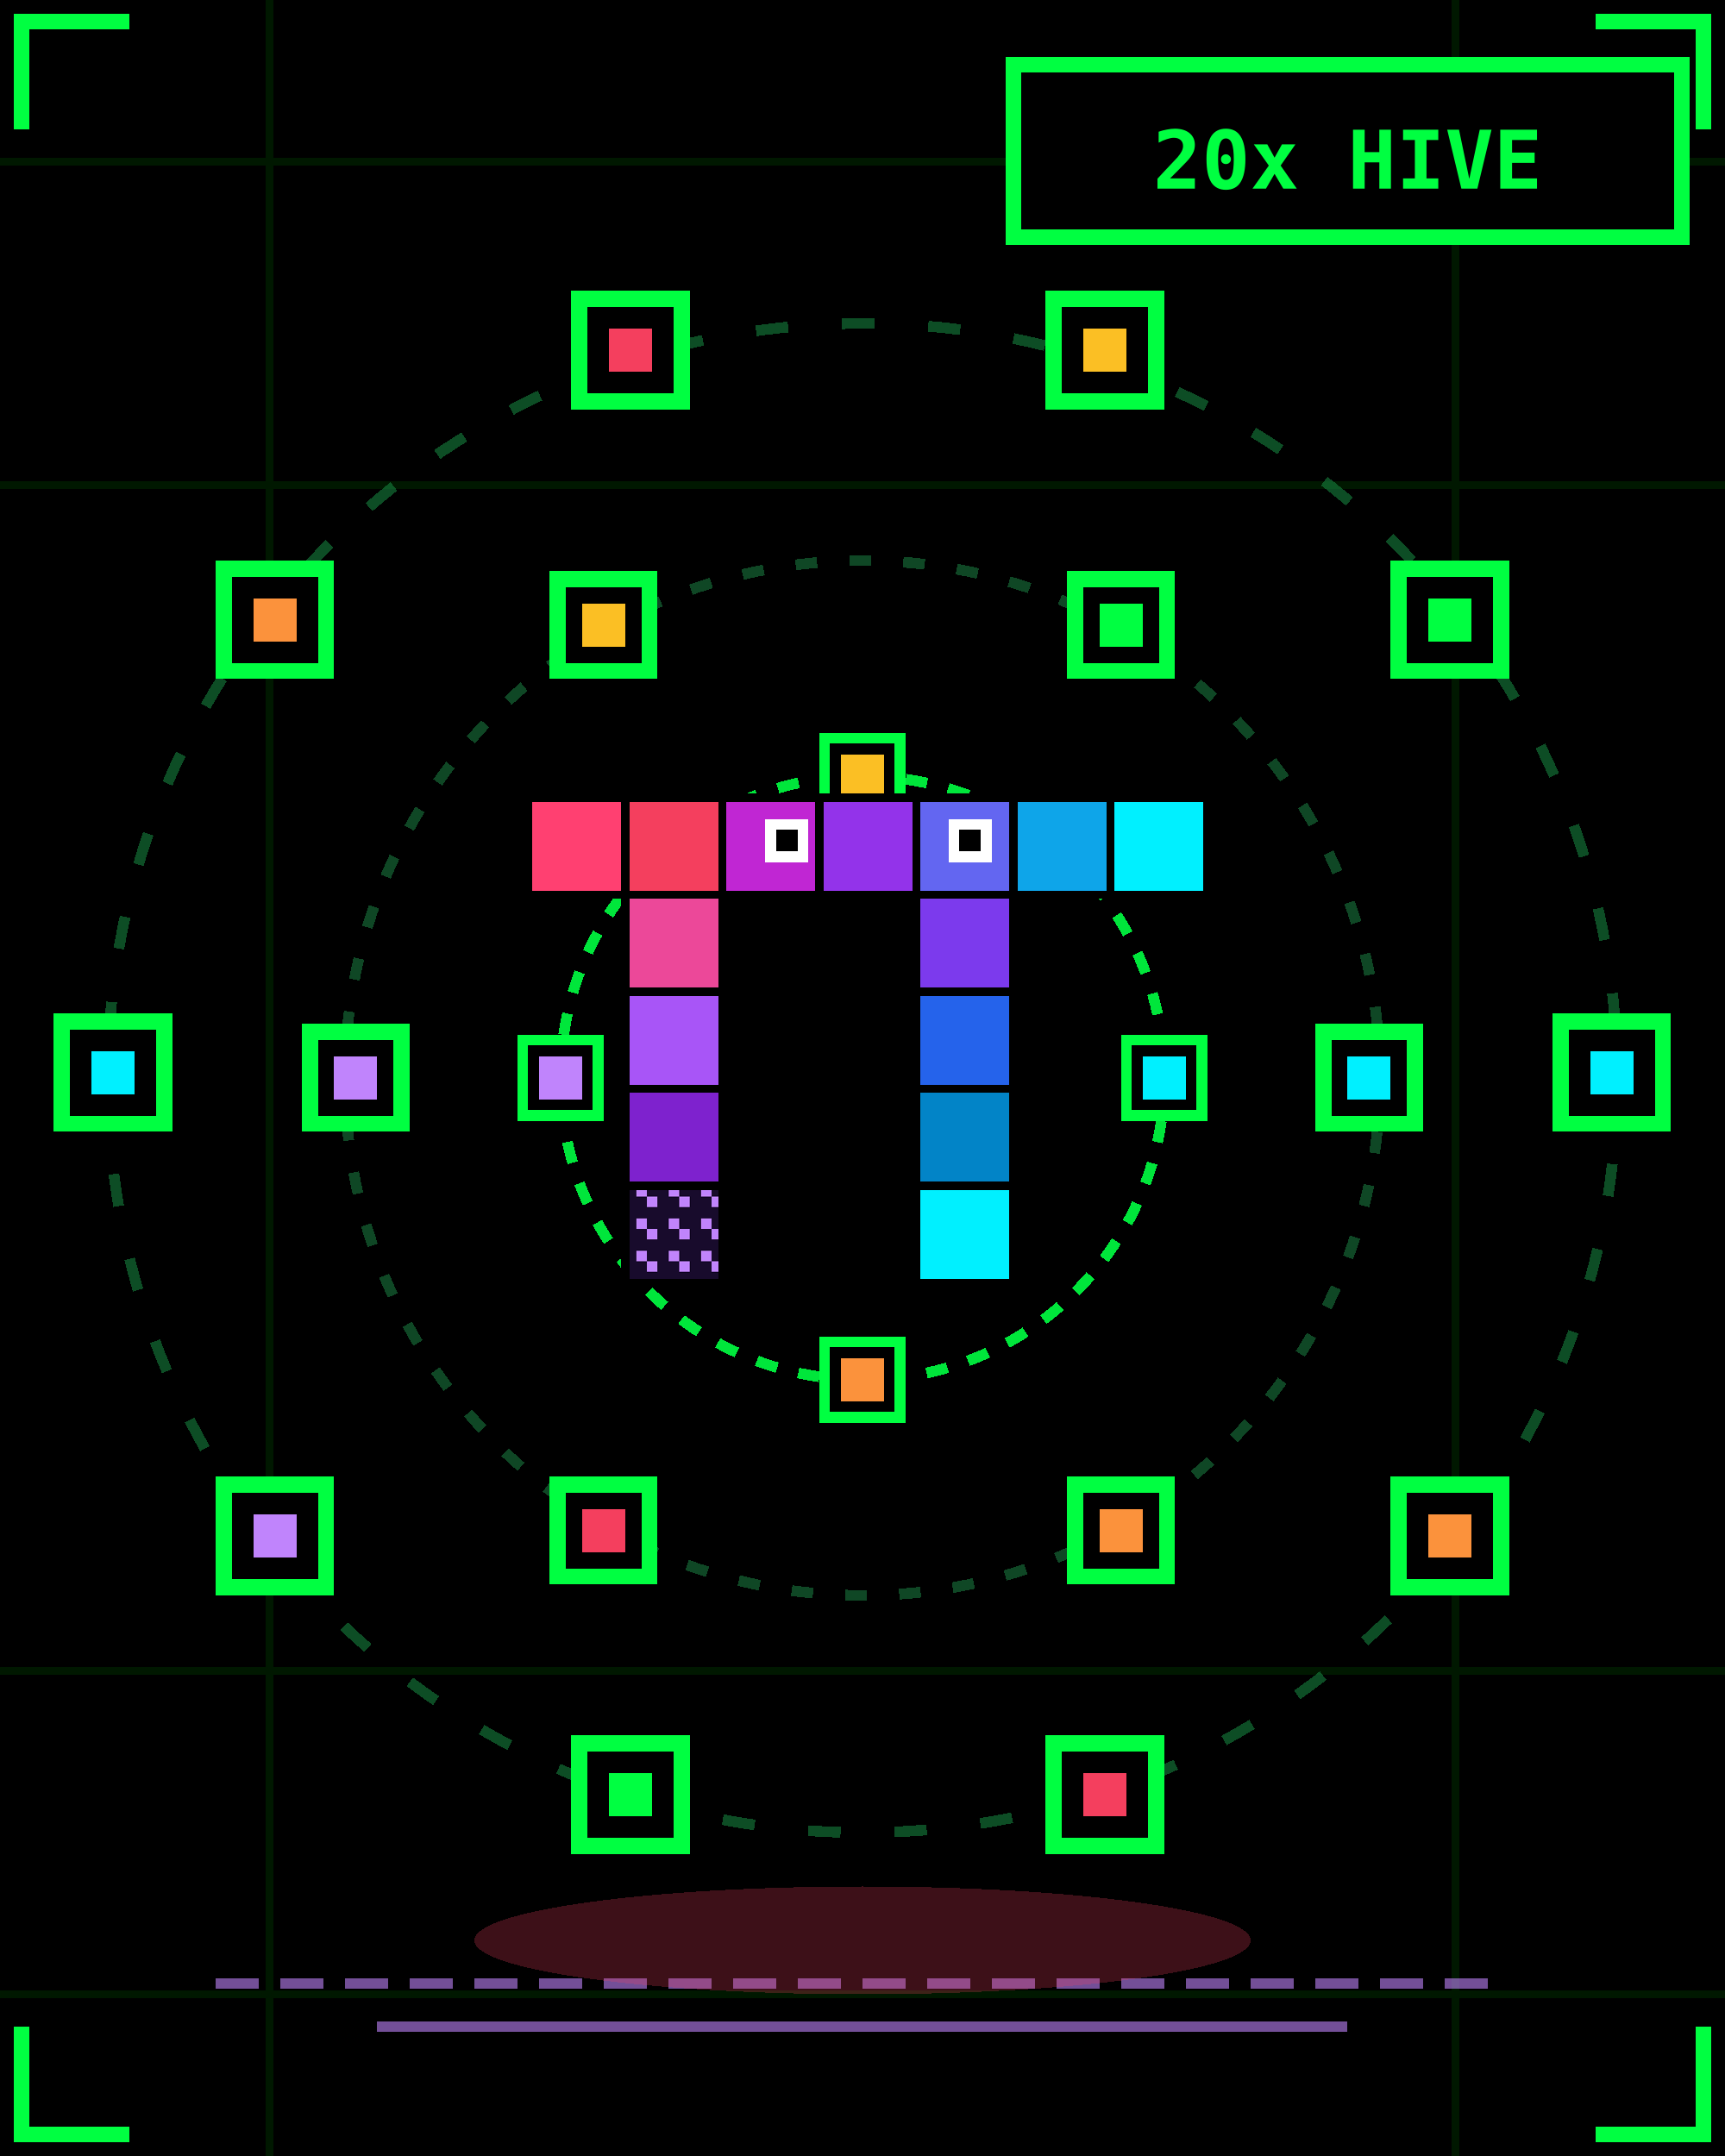
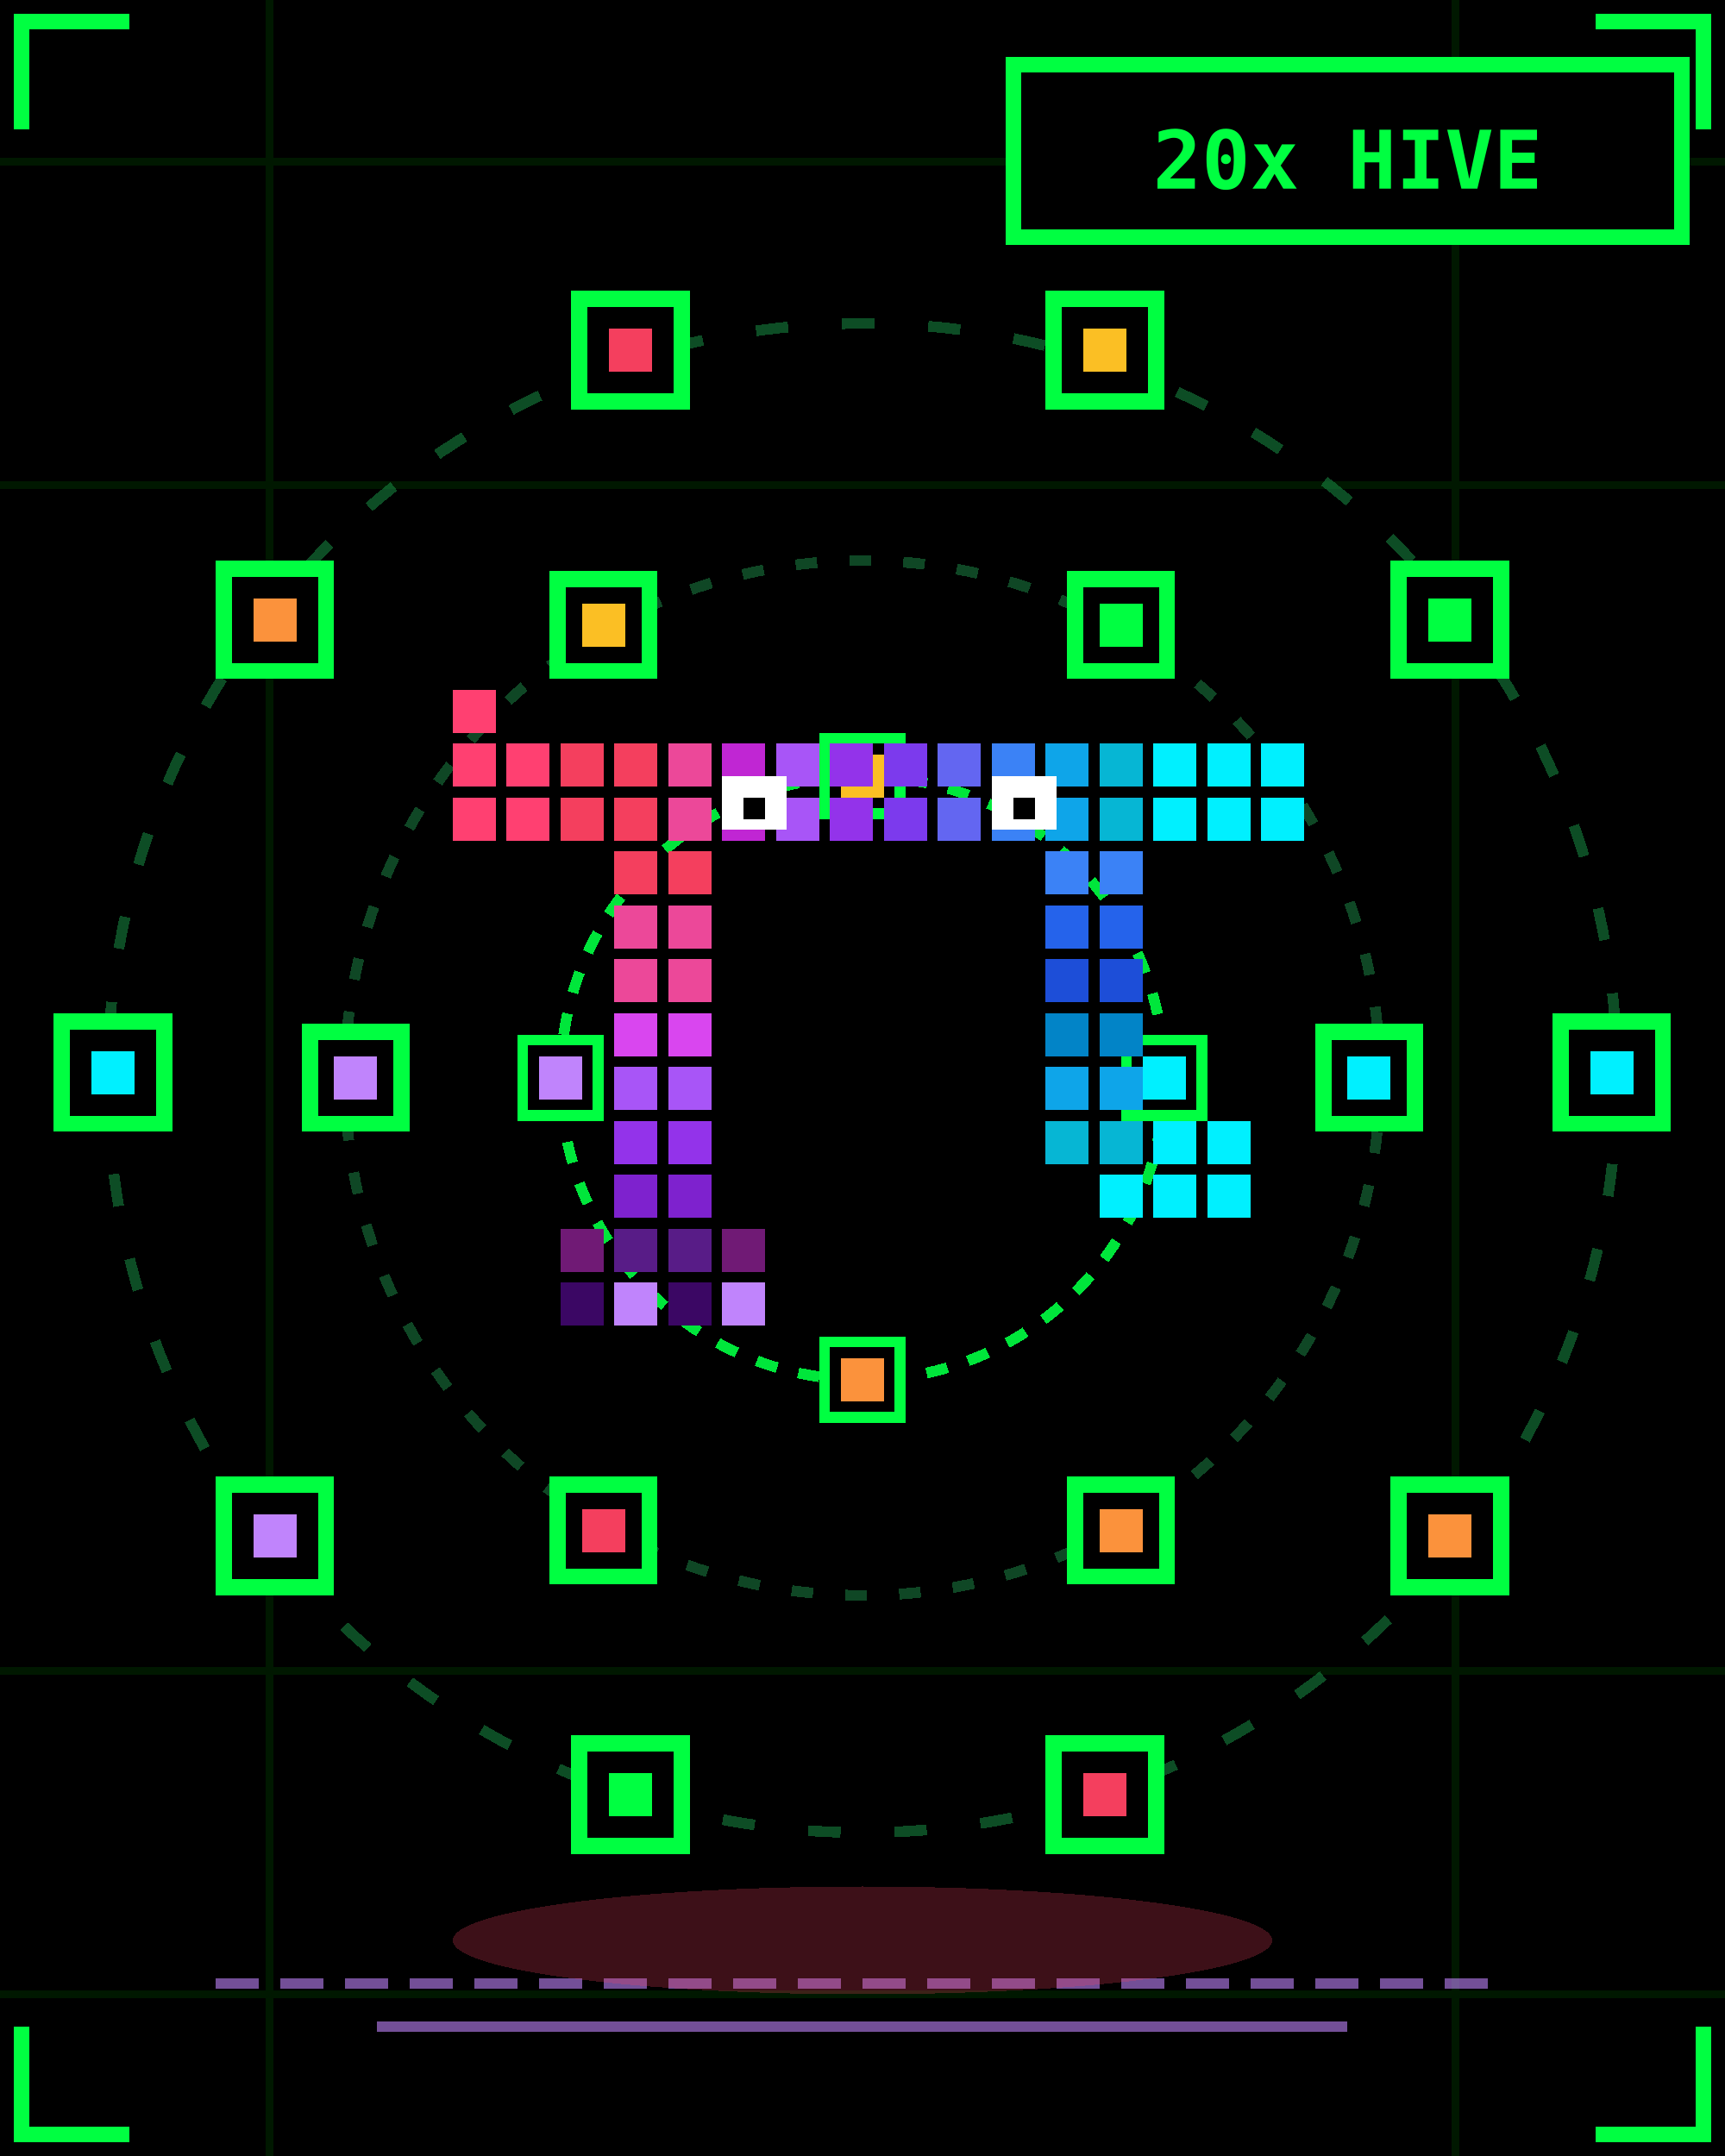
<svg xmlns="http://www.w3.org/2000/svg" viewBox="0 0 160 200" width="100%" height="100%" preserveAspectRatio="none" shape-rendering="crispEdges">
  <defs>
-     <pattern id="piHalftone" x="0" y="0" width="3" height="3" patternUnits="userSpaceOnUse">
-       <rect width="3" height="3" fill="#180b2c" />
-       <rect x="0" y="0" width="1" height="1" fill="#c084fc" />
-       <rect x="2" y="2" width="1" height="1" fill="#c084fc" />
+     <pattern id="piHalftone" x="0" y="0" width="4" height="4" patternUnits="userSpaceOnUse">
+       <rect width="4" height="4" fill="#180b2c" />
+       <rect x="0" y="0" width="2" height="2" fill="#c084fc" />
+       <rect x="2" y="2" width="2" height="2" fill="#c084fc" />
    </pattern>
  </defs>
  <style>
    @keyframes vortexRing1 { 0% { transform: rotate(0deg); } 100% { transform: rotate(360deg); } }
    @keyframes vortexRing2 { 0% { transform: rotate(360deg); } 100% { transform: rotate(0deg); } }
    @keyframes vortexRing3 { 0% { transform: rotate(0deg); } 100% { transform: rotate(360deg); } }
    @keyframes levitateCenter { 0%, 100% { transform: translateY(0px); } 50% { transform: translateY(-4px); } }
    .ring-1 { animation: vortexRing1 8s steps(8) infinite; transform-origin: 80px 100px; }
    .ring-2 { animation: vortexRing2 12s steps(10) infinite; transform-origin: 80px 100px; }
    .ring-3 { animation: vortexRing3 16s steps(14) infinite; transform-origin: 80px 100px; }
    .pip-commander { animation: levitateCenter 1.8s steps(2) infinite; transform-origin: 80px 100px; }
  </style>
  <rect width="160" height="200" fill="#000000" />
  <g stroke="#003b00" stroke-width="0.75" opacity="0.4">
    <line x1="0" y1="15" x2="160" y2="15" />
    <line x1="0" y1="45" x2="160" y2="45" />
    <line x1="0" y1="155" x2="160" y2="155" />
    <line x1="0" y1="185" x2="160" y2="185" />
    <line x1="25" y1="0" x2="25" y2="200" />
    <line x1="135" y1="0" x2="135" y2="200" />
  </g>
  <g stroke="#00ff41" stroke-width="1.5" fill="none">
    <path d="M2,12 L2,2 L12,2" />
    <path d="M158,12 L158,2 L148,2" />
    <path d="M2,188 L2,198 L12,198" />
    <path d="M158,188 L158,198 L148,198" />
  </g>
  <g transform="translate(94, 6)">
    <rect width="62" height="16" fill="#000000" stroke="#00ff41" stroke-width="1.5" />
    <text x="31" y="11.5" font-family="'Fira Code', monospace" font-size="7.5" font-weight="900" fill="#00ff41" text-anchor="middle">20x HIVE</text>
  </g>
  <g opacity="0.6" stroke="#c084fc" stroke-width="1">
    <line x1="20" y1="184" x2="140" y2="184" stroke-dasharray="4,2" />
    <line x1="35" y1="188" x2="125" y2="188" />
  </g>
-   <ellipse cx="80" cy="180" rx="36" ry="5" fill="#f43f5e" opacity="0.25" />
+   <ellipse cx="80" cy="180" rx="38" ry="5" fill="#f43f5e" opacity="0.25" />
  <g class="ring-3">
    <circle cx="80" cy="100" r="70" fill="none" stroke="#15803d" stroke-width="1" stroke-dasharray="3,5" opacity="0.6" />
    <g transform="translate(144, 94)">
      <rect width="11" height="11" fill="#00ff41" />
      <rect x="1.5" y="1.5" width="8" height="8" fill="#000" />
      <rect x="3.5" y="3.5" width="4" height="4" fill="#00f0ff" />
    </g>
    <g transform="translate(129, 137)">
      <rect width="11" height="11" fill="#00ff41" />
      <rect x="1.5" y="1.5" width="8" height="8" fill="#000" />
      <rect x="3.5" y="3.5" width="4" height="4" fill="#fb923c" />
    </g>
    <g transform="translate(97, 161)">
      <rect width="11" height="11" fill="#00ff41" />
      <rect x="1.5" y="1.5" width="8" height="8" fill="#000" />
      <rect x="3.5" y="3.5" width="4" height="4" fill="#f43f5e" />
    </g>
    <g transform="translate(53, 161)">
      <rect width="11" height="11" fill="#00ff41" />
      <rect x="1.5" y="1.5" width="8" height="8" fill="#000" />
      <rect x="3.5" y="3.5" width="4" height="4" fill="#00ff41" />
    </g>
    <g transform="translate(20, 137)">
      <rect width="11" height="11" fill="#00ff41" />
      <rect x="1.5" y="1.5" width="8" height="8" fill="#000" />
      <rect x="3.5" y="3.5" width="4" height="4" fill="#c084fc" />
    </g>
    <g transform="translate(5, 94)">
      <rect width="11" height="11" fill="#00ff41" />
      <rect x="1.5" y="1.5" width="8" height="8" fill="#000" />
      <rect x="3.5" y="3.5" width="4" height="4" fill="#00f0ff" />
    </g>
    <g transform="translate(20, 52)">
      <rect width="11" height="11" fill="#00ff41" />
      <rect x="1.5" y="1.5" width="8" height="8" fill="#000" />
      <rect x="3.5" y="3.5" width="4" height="4" fill="#fb923c" />
    </g>
    <g transform="translate(53, 27)">
      <rect width="11" height="11" fill="#00ff41" />
      <rect x="1.5" y="1.5" width="8" height="8" fill="#000" />
      <rect x="3.5" y="3.5" width="4" height="4" fill="#f43f5e" />
    </g>
    <g transform="translate(97, 27)">
      <rect width="11" height="11" fill="#00ff41" />
      <rect x="1.5" y="1.5" width="8" height="8" fill="#000" />
      <rect x="3.5" y="3.5" width="4" height="4" fill="#fbbf24" />
    </g>
    <g transform="translate(129, 52)">
      <rect width="11" height="11" fill="#00ff41" />
      <rect x="1.5" y="1.5" width="8" height="8" fill="#000" />
      <rect x="3.5" y="3.5" width="4" height="4" fill="#00ff41" />
    </g>
  </g>
  <g class="ring-2">
    <circle cx="80" cy="100" r="48" fill="none" stroke="#166534" stroke-width="1" stroke-dasharray="2,3" opacity="0.7" />
    <g transform="translate(122, 95)">
      <rect width="10" height="10" fill="#00ff41" />
      <rect x="1.5" y="1.5" width="7" height="7" fill="#000" />
      <rect x="3" y="3" width="4" height="4" fill="#00f0ff" />
    </g>
    <g transform="translate(99, 137)">
      <rect width="10" height="10" fill="#00ff41" />
      <rect x="1.5" y="1.5" width="7" height="7" fill="#000" />
      <rect x="3" y="3" width="4" height="4" fill="#fb923c" />
    </g>
    <g transform="translate(51, 137)">
      <rect width="10" height="10" fill="#00ff41" />
      <rect x="1.5" y="1.5" width="7" height="7" fill="#000" />
      <rect x="3" y="3" width="4" height="4" fill="#f43f5e" />
    </g>
    <g transform="translate(28, 95)">
      <rect width="10" height="10" fill="#00ff41" />
      <rect x="1.5" y="1.5" width="7" height="7" fill="#000" />
      <rect x="3" y="3" width="4" height="4" fill="#c084fc" />
    </g>
    <g transform="translate(51, 53)">
      <rect width="10" height="10" fill="#00ff41" />
      <rect x="1.5" y="1.5" width="7" height="7" fill="#000" />
      <rect x="3" y="3" width="4" height="4" fill="#fbbf24" />
    </g>
    <g transform="translate(99, 53)">
      <rect width="10" height="10" fill="#00ff41" />
      <rect x="1.5" y="1.5" width="7" height="7" fill="#000" />
      <rect x="3" y="3" width="4" height="4" fill="#00ff41" />
    </g>
  </g>
  <g class="ring-1">
    <circle cx="80" cy="100" r="28" fill="none" stroke="#00ff41" stroke-width="1" stroke-dasharray="2,2" opacity="0.9" />
    <g transform="translate(104, 96)">
      <rect width="8" height="8" fill="#00ff41" />
      <rect x="1" y="1" width="6" height="6" fill="#000" />
      <rect x="2" y="2" width="4" height="4" fill="#00f0ff" />
    </g>
    <g transform="translate(76, 124)">
      <rect width="8" height="8" fill="#00ff41" />
      <rect x="1" y="1" width="6" height="6" fill="#000" />
      <rect x="2" y="2" width="4" height="4" fill="#fb923c" />
    </g>
    <g transform="translate(48, 96)">
      <rect width="8" height="8" fill="#00ff41" />
      <rect x="1" y="1" width="6" height="6" fill="#000" />
      <rect x="2" y="2" width="4" height="4" fill="#c084fc" />
    </g>
    <g transform="translate(76, 68)">
      <rect width="8" height="8" fill="#00ff41" />
      <rect x="1" y="1" width="6" height="6" fill="#000" />
      <rect x="2" y="2" width="4" height="4" fill="#fbbf24" />
    </g>
  </g>
  <g class="pip-commander">
-     <rect x="49" y="74" width="9" height="9" fill="#ff4071" stroke="#000" stroke-width="0.75" />
-     <rect x="58" y="74" width="9" height="9" fill="#f43f5e" stroke="#000" stroke-width="0.75" />
-     <rect x="67" y="74" width="9" height="9" fill="#c026d3" stroke="#000" stroke-width="0.75" />
-     <rect x="76" y="74" width="9" height="9" fill="#9333ea" stroke="#000" stroke-width="0.75" />
-     <rect x="85" y="74" width="9" height="9" fill="#6366f1" stroke="#000" stroke-width="0.75" />
-     <rect x="94" y="74" width="9" height="9" fill="#0ea5e9" stroke="#000" stroke-width="0.75" />
-     <rect x="103" y="74" width="9" height="9" fill="#00f0ff" stroke="#000" stroke-width="0.75" />
-     <rect x="58" y="83" width="9" height="9" fill="#ec4899" stroke="#000" stroke-width="0.75" />
-     <rect x="58" y="92" width="9" height="9" fill="#a855f7" stroke="#000" stroke-width="0.75" />
-     <rect x="58" y="101" width="9" height="9" fill="#7e22ce" stroke="#000" stroke-width="0.75" />
-     <rect x="58" y="110" width="9" height="9" fill="url(#piHalftone)" stroke="#000" stroke-width="0.75" />
-     <rect x="85" y="83" width="9" height="9" fill="#7c3aed" stroke="#000" stroke-width="0.75" />
-     <rect x="85" y="92" width="9" height="9" fill="#2563eb" stroke="#000" stroke-width="0.75" />
-     <rect x="85" y="101" width="9" height="9" fill="#0284c7" stroke="#000" stroke-width="0.75" />
-     <rect x="85" y="110" width="9" height="9" fill="#00f0ff" stroke="#000" stroke-width="0.75" />
-     <rect x="71" y="76" width="4" height="4" fill="#ffffff" />
-     <rect x="72" y="77" width="2" height="2" fill="#000000" />
-     <rect x="88" y="76" width="4" height="4" fill="#ffffff" />
-     <rect x="89" y="77" width="2" height="2" fill="#000000" />
+     <rect x="42" y="64" width="4" height="4" fill="#ff4071" />
+     <rect x="42" y="69" width="4" height="4" fill="#ff4071" />
+     <rect x="42" y="74" width="4" height="4" fill="#ff4071" />
+     <rect x="47" y="69" width="4" height="4" fill="#ff4071" />
+     <rect x="52" y="69" width="4" height="4" fill="#f43f5e" />
+     <rect x="57" y="69" width="4" height="4" fill="#f43f5e" />
+     <rect x="62" y="69" width="4" height="4" fill="#ec4899" />
+     <rect x="67" y="69" width="4" height="4" fill="#c026d3" />
+     <rect x="72" y="69" width="4" height="4" fill="#a855f7" />
+     <rect x="77" y="69" width="4" height="4" fill="#9333ea" />
+     <rect x="82" y="69" width="4" height="4" fill="#7c3aed" />
+     <rect x="87" y="69" width="4" height="4" fill="#6366f1" />
+     <rect x="92" y="69" width="4" height="4" fill="#3b82f6" />
+     <rect x="97" y="69" width="4" height="4" fill="#0ea5e9" />
+     <rect x="102" y="69" width="4" height="4" fill="#06b6d4" />
+     <rect x="107" y="69" width="4" height="4" fill="#00f0ff" />
+     <rect x="112" y="69" width="4" height="4" fill="#00f0ff" />
+     <rect x="117" y="69" width="4" height="4" fill="#00f0ff" />
+     <rect x="117" y="74" width="4" height="4" fill="#00f0ff" />
+     <rect x="47" y="74" width="4" height="4" fill="#ff4071" />
+     <rect x="52" y="74" width="4" height="4" fill="#f43f5e" />
+     <rect x="57" y="74" width="4" height="4" fill="#f43f5e" />
+     <rect x="62" y="74" width="4" height="4" fill="#ec4899" />
+     <rect x="67" y="74" width="4" height="4" fill="#c026d3" />
+     <rect x="72" y="74" width="4" height="4" fill="#a855f7" />
+     <rect x="77" y="74" width="4" height="4" fill="#9333ea" />
+     <rect x="82" y="74" width="4" height="4" fill="#7c3aed" />
+     <rect x="87" y="74" width="4" height="4" fill="#6366f1" />
+     <rect x="92" y="74" width="4" height="4" fill="#3b82f6" />
+     <rect x="97" y="74" width="4" height="4" fill="#0ea5e9" />
+     <rect x="102" y="74" width="4" height="4" fill="#06b6d4" />
+     <rect x="107" y="74" width="4" height="4" fill="#00f0ff" />
+     <rect x="112" y="74" width="4" height="4" fill="#00f0ff" />
+     <rect x="57" y="79" width="4" height="4" fill="#f43f5e" />
+     <rect x="62" y="79" width="4" height="4" fill="#f43f5e" />
+     <rect x="57" y="84" width="4" height="4" fill="#ec4899" />
+     <rect x="62" y="84" width="4" height="4" fill="#ec4899" />
+     <rect x="57" y="89" width="4" height="4" fill="#ec4899" />
+     <rect x="62" y="89" width="4" height="4" fill="#ec4899" />
+     <rect x="57" y="94" width="4" height="4" fill="#d946ef" />
+     <rect x="62" y="94" width="4" height="4" fill="#d946ef" />
+     <rect x="57" y="99" width="4" height="4" fill="#a855f7" />
+     <rect x="62" y="99" width="4" height="4" fill="#a855f7" />
+     <rect x="57" y="104" width="4" height="4" fill="#9333ea" />
+     <rect x="62" y="104" width="4" height="4" fill="#9333ea" />
+     <rect x="57" y="109" width="4" height="4" fill="#7e22ce" />
+     <rect x="62" y="109" width="4" height="4" fill="#7e22ce" />
+     <rect x="52" y="114" width="4" height="4" fill="#701a75" />
+     <rect x="57" y="114" width="4" height="4" fill="#581c87" />
+     <rect x="62" y="114" width="4" height="4" fill="#581c87" />
+     <rect x="67" y="114" width="4" height="4" fill="#701a75" />
+     <rect x="52" y="119" width="4" height="4" fill="#3b0764" />
+     <rect x="57" y="119" width="4" height="4" fill="#c084fc" />
+     <rect x="62" y="119" width="4" height="4" fill="#3b0764" />
+     <rect x="67" y="119" width="4" height="4" fill="#c084fc" />
+     <rect x="97" y="79" width="4" height="4" fill="#3b82f6" />
+     <rect x="102" y="79" width="4" height="4" fill="#3b82f6" />
+     <rect x="97" y="84" width="4" height="4" fill="#2563eb" />
+     <rect x="102" y="84" width="4" height="4" fill="#2563eb" />
+     <rect x="97" y="89" width="4" height="4" fill="#1d4ed8" />
+     <rect x="102" y="89" width="4" height="4" fill="#1d4ed8" />
+     <rect x="97" y="94" width="4" height="4" fill="#0284c7" />
+     <rect x="102" y="94" width="4" height="4" fill="#0284c7" />
+     <rect x="97" y="99" width="4" height="4" fill="#0ea5e9" />
+     <rect x="102" y="99" width="4" height="4" fill="#0ea5e9" />
+     <rect x="97" y="104" width="4" height="4" fill="#06b6d4" />
+     <rect x="102" y="104" width="4" height="4" fill="#06b6d4" />
+     <rect x="107" y="104" width="4" height="4" fill="#00f0ff" />
+     <rect x="102" y="109" width="4" height="4" fill="#00f0ff" />
+     <rect x="107" y="109" width="4" height="4" fill="#00f0ff" />
+     <rect x="112" y="109" width="4" height="4" fill="#00f0ff" />
+     <rect x="112" y="104" width="4" height="4" fill="#00f0ff" />
+     <rect x="67" y="72" width="6" height="5" fill="#ffffff" />
+     <rect x="69" y="74" width="2" height="2" fill="#000000" />
+     <rect x="92" y="72" width="6" height="5" fill="#ffffff" />
+     <rect x="94" y="74" width="2" height="2" fill="#000000" />
  </g>
</svg>
